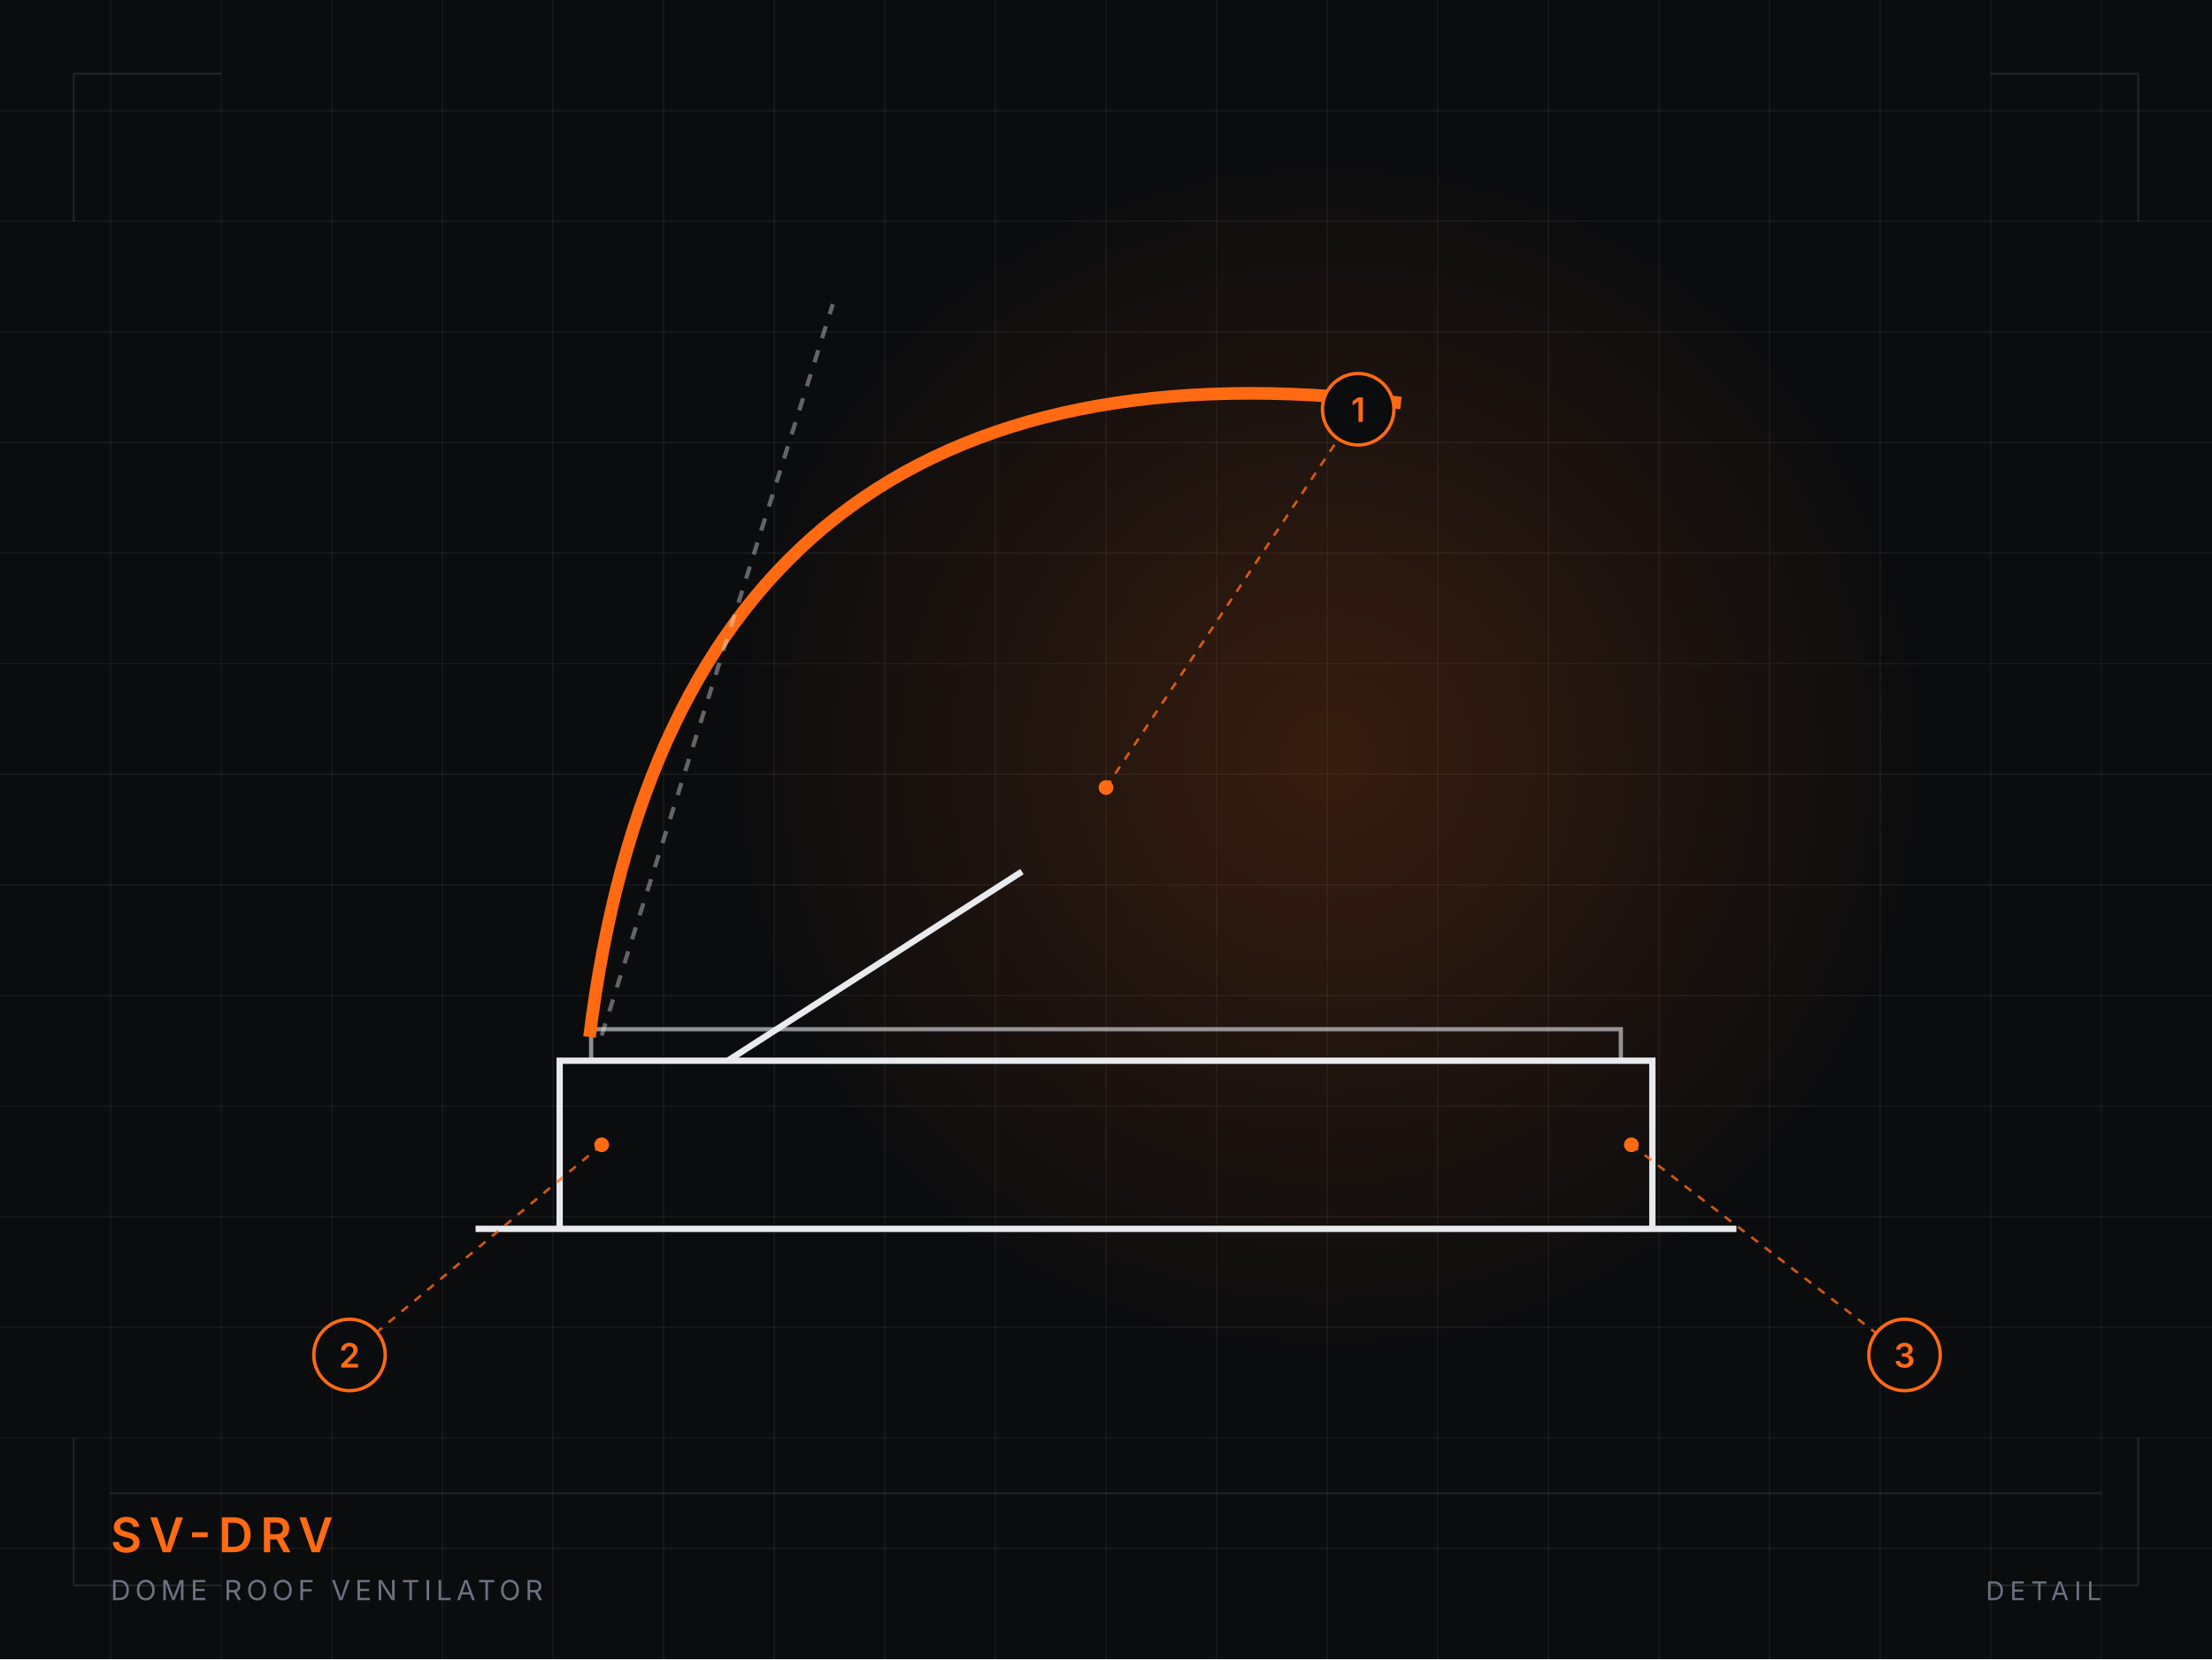
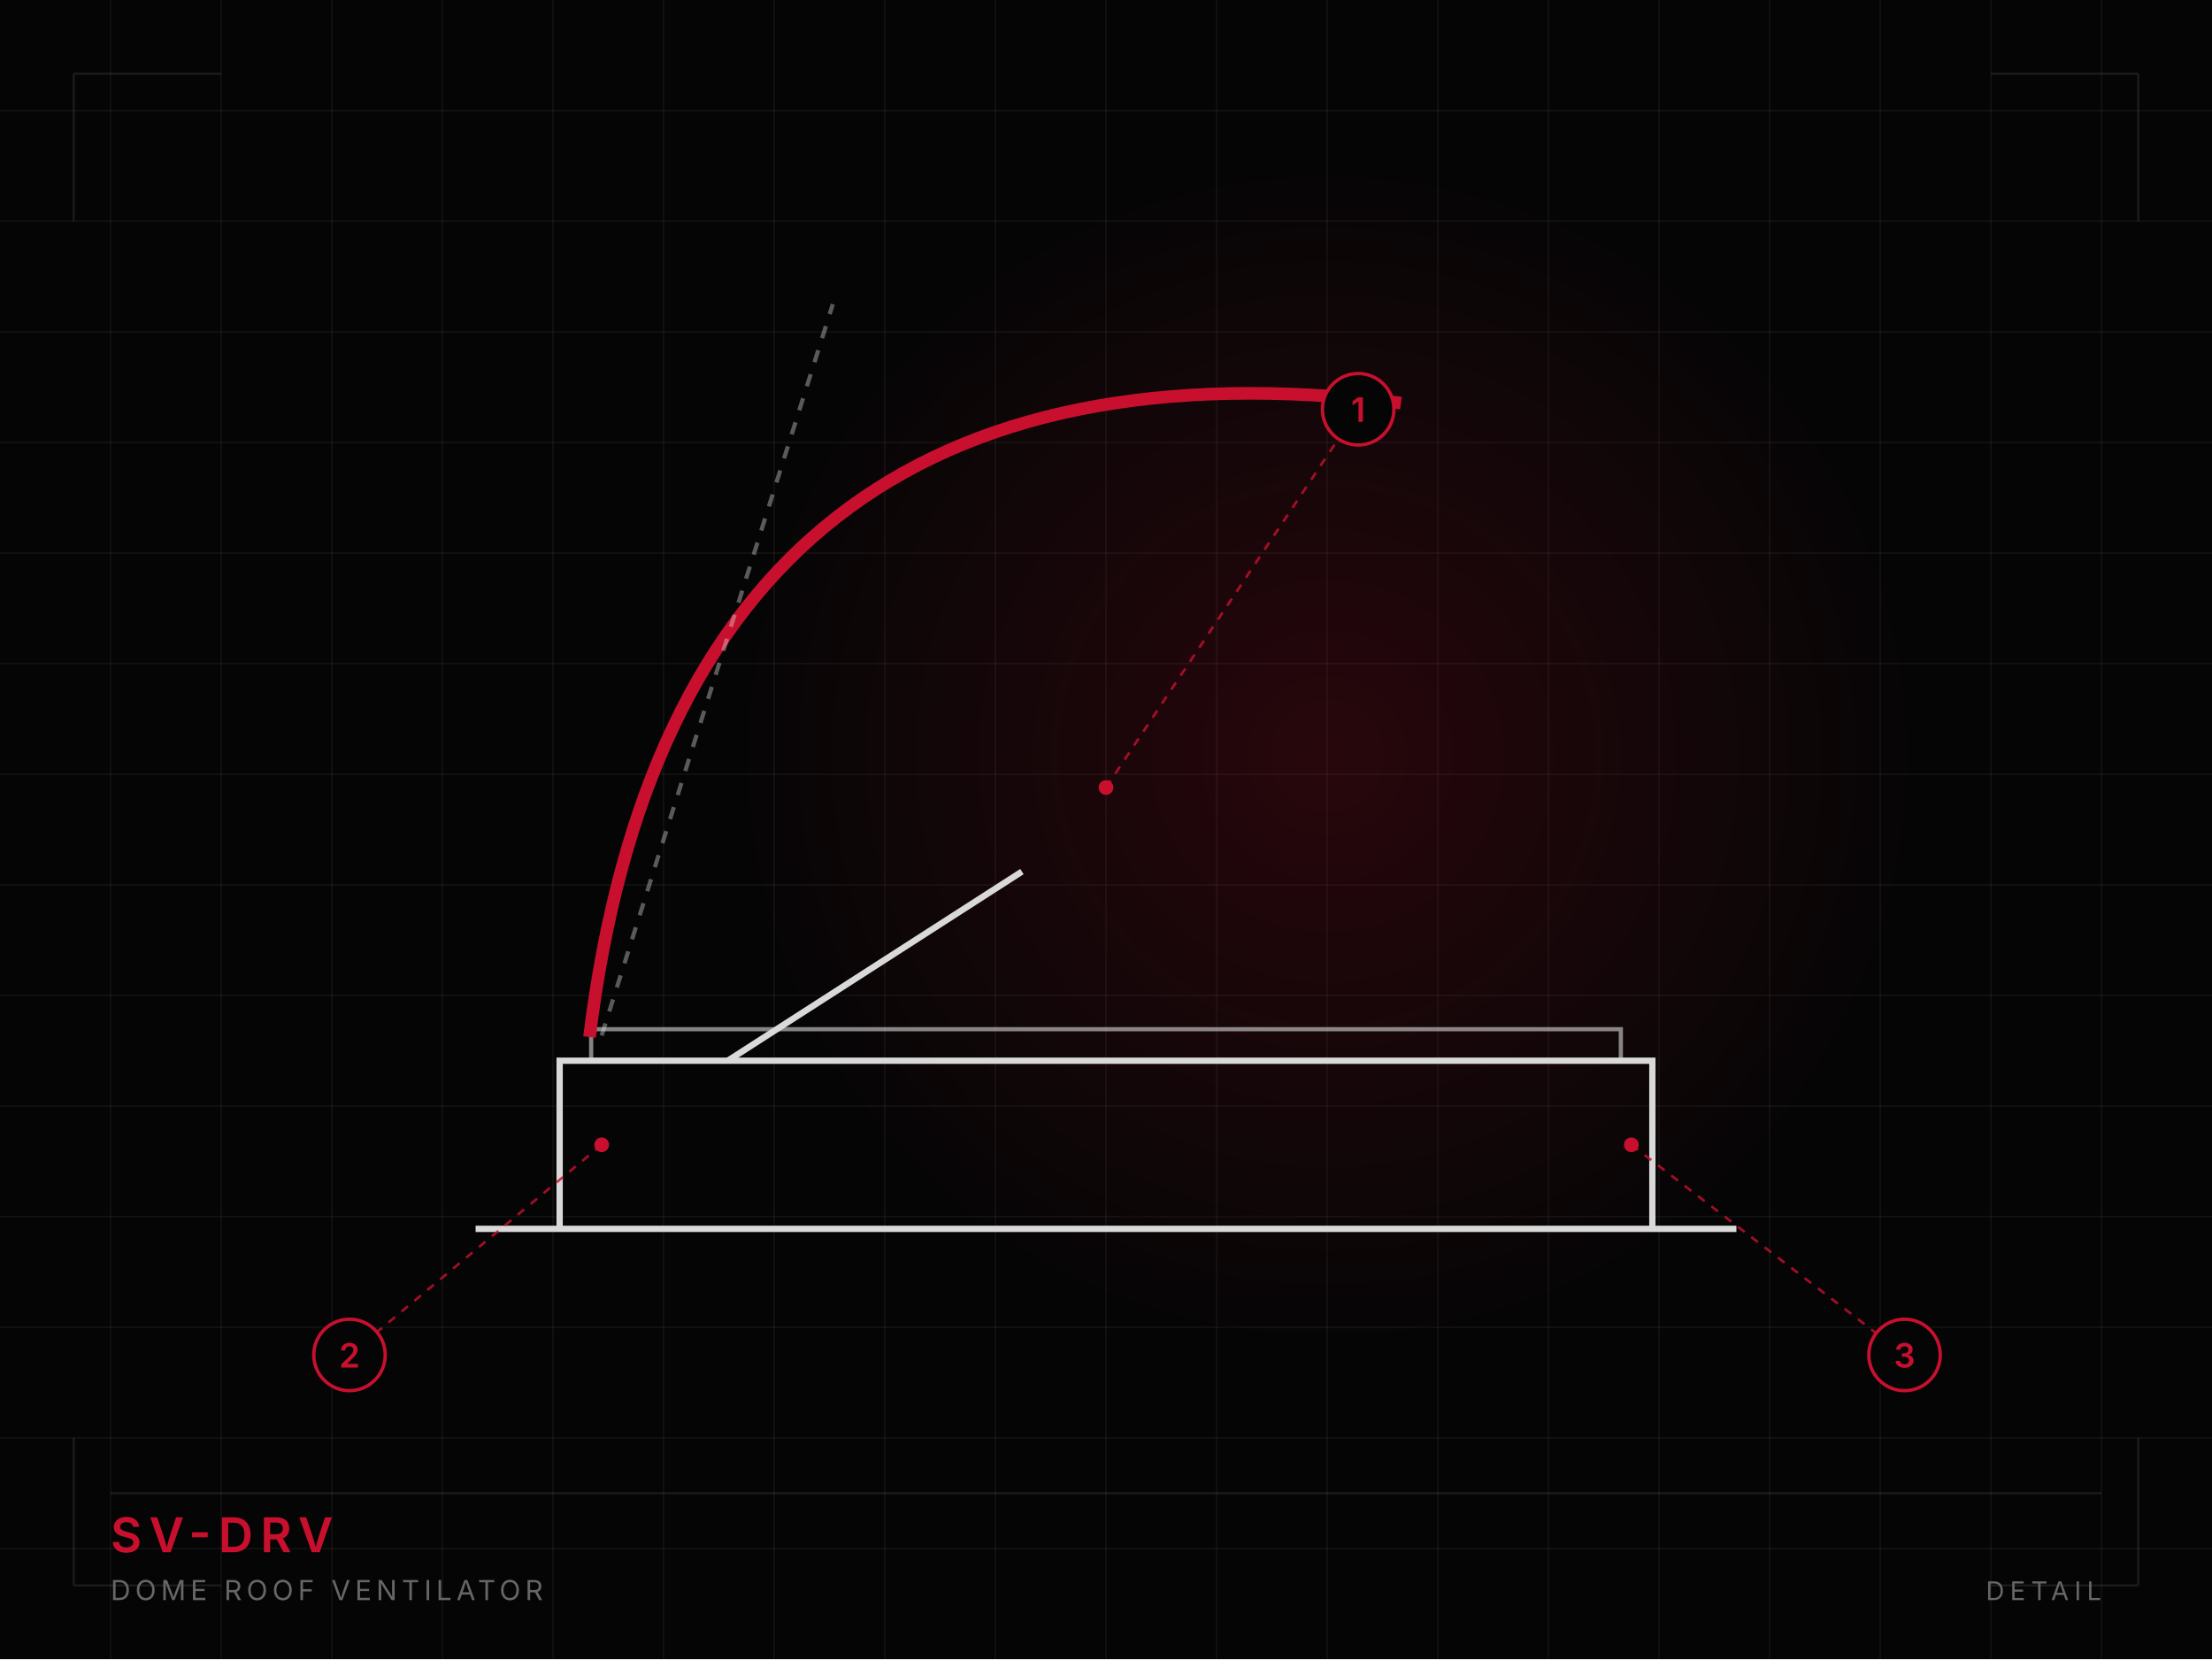
<svg xmlns="http://www.w3.org/2000/svg" viewBox="0 0 1200 900" width="1200" height="900" role="img" aria-label="SV-DRV detail">
  <defs>
    <radialGradient id="glow">
-       <stop offset="0%" stop-color="#ff6a13" stop-opacity=".18" />
-       <stop offset="100%" stop-color="#ff6a13" stop-opacity="0" />
+       <stop offset="0%" stop-color="#c8102e" stop-opacity=".18" />
+       <stop offset="100%" stop-color="#c8102e" stop-opacity="0" />
    </radialGradient>
  </defs>
-   <rect width="1200" height="900" fill="#0b0c0e" />
+   <rect width="1200" height="900" fill="#050505" />
  <g stroke="#ffffff" stroke-opacity="0.045" stroke-width="1">
    <path d="M60 0V900" />
    <path d="M120 0V900" />
    <path d="M180 0V900" />
    <path d="M240 0V900" />
    <path d="M300 0V900" />
    <path d="M360 0V900" />
    <path d="M420 0V900" />
    <path d="M480 0V900" />
    <path d="M540 0V900" />
    <path d="M600 0V900" />
    <path d="M660 0V900" />
    <path d="M720 0V900" />
    <path d="M780 0V900" />
    <path d="M840 0V900" />
    <path d="M900 0V900" />
    <path d="M960 0V900" />
    <path d="M1020 0V900" />
    <path d="M1080 0V900" />
    <path d="M1140 0V900" />
    <path d="M0 60H1200" />
    <path d="M0 120H1200" />
    <path d="M0 180H1200" />
    <path d="M0 240H1200" />
    <path d="M0 300H1200" />
    <path d="M0 360H1200" />
    <path d="M0 420H1200" />
    <path d="M0 480H1200" />
    <path d="M0 540H1200" />
    <path d="M0 600H1200" />
    <path d="M0 660H1200" />
    <path d="M0 720H1200" />
    <path d="M0 780H1200" />
    <path d="M0 840H1200" />
  </g>
  <g stroke="#ffffff" stroke-opacity="0.10" stroke-width="1">
    <path d="M40 40H120M40 40V120" />
    <path d="M1160 40H1080M1160 40V120" />
    <path d="M40 860H120M40 860V780" />
    <path d="M1160 860H1080M1160 860V780" />
  </g>
  <circle cx="720" cy="410" r="330" fill="url(#glow)" />
-   <text x="60" y="842" fill="#ff6a13" font-family="Barlow Condensed,Inter,sans-serif" font-size="26" font-weight="600" letter-spacing="4">SV-DRV</text>
-   <text x="60" y="868" fill="#6b7280" font-family="Inter,sans-serif" font-size="15" letter-spacing="2.5">DOME ROOF VENTILATOR</text>
-   <text x="1140" y="868" fill="#6b7280" text-anchor="end" font-family="Inter,sans-serif" font-size="14" letter-spacing="3">DETAIL</text>
+   <text x="60" y="842" fill="#c8102e" font-family="Barlow Condensed,Inter,sans-serif" font-size="26" font-weight="600" letter-spacing="4">SV-DRV</text>
+   <text x="60" y="868" fill="#666666" font-family="Inter,sans-serif" font-size="15" letter-spacing="2.5">DOME ROOF VENTILATOR</text>
+   <text x="1140" y="868" fill="#666666" text-anchor="end" font-family="Inter,sans-serif" font-size="14" letter-spacing="3">DETAIL</text>
  <path d="M60 810H1140" stroke="#ffffff" stroke-opacity="0.10" />
  <g transform="translate(600 450) scale(1.14) translate(-600 -450)">
-     <path d="M300 640H900" stroke="#e8eaed" stroke-width="3" />
-     <path d="M340 640V560H860V640" fill="none" stroke="#e8eaed" stroke-width="3" />
-     <path d="M355 560V545H845V560" fill="none" stroke="#e8eaed" stroke-opacity=".6" stroke-width="2" />
+     <path d="M300 640H900" stroke="#d9d9d9" stroke-width="3" />
+     <path d="M340 640V560H860V640" fill="none" stroke="#d9d9d9" stroke-width="3" />
+     <path d="M355 560V545H845V560" fill="none" stroke="#d9d9d9" stroke-opacity=".6" stroke-width="2" />
    <g transform="rotate(-38 360 548)">
-       <path d="M355 545Q600 300 845 545" fill="none" stroke="#ff6a13" stroke-width="6" />
+       <path d="M355 545Q600 300 845 545" fill="none" stroke="#c8102e" stroke-width="6" />
    </g>
-     <path d="M360 548L470 200" stroke="#e8eaed" stroke-opacity=".4" stroke-width="2" stroke-dasharray="6 6" />
-     <path d="M420 560L560 470" stroke="#e8eaed" stroke-width="3" />
+     <path d="M360 548L470 200" stroke="#d9d9d9" stroke-opacity=".4" stroke-width="2" stroke-dasharray="6 6" />
+     <path d="M420 560L560 470" stroke="#d9d9d9" stroke-width="3" />
    <g>
-       <path d="M600 430L720 250" stroke="#ff6a13" stroke-width="1.2" stroke-dasharray="4 4" opacity=".8" />
-       <circle cx="720" cy="250" r="17" fill="#0b0c0e" stroke="#ff6a13" stroke-width="1.6" />
-       <text x="720" y="256" text-anchor="middle" fill="#ff6a13" font-family="Inter,sans-serif" font-size="16" font-weight="600">1</text>
-       <circle cx="600" cy="430" r="3.5" fill="#ff6a13" />
+       <path d="M600 430L720 250" stroke="#c8102e" stroke-width="1.2" stroke-dasharray="4 4" opacity=".8" />
+       <circle cx="720" cy="250" r="17" fill="#050505" stroke="#c8102e" stroke-width="1.6" />
+       <text x="720" y="256" text-anchor="middle" fill="#c8102e" font-family="Inter,sans-serif" font-size="16" font-weight="600">1</text>
+       <circle cx="600" cy="430" r="3.5" fill="#c8102e" />
    </g>
    <g>
-       <path d="M360 600L240 700" stroke="#ff6a13" stroke-width="1.2" stroke-dasharray="4 4" opacity=".8" />
-       <circle cx="240" cy="700" r="17" fill="#0b0c0e" stroke="#ff6a13" stroke-width="1.6" />
-       <text x="240" y="706" text-anchor="middle" fill="#ff6a13" font-family="Inter,sans-serif" font-size="16" font-weight="600">2</text>
-       <circle cx="360" cy="600" r="3.5" fill="#ff6a13" />
+       <path d="M360 600L240 700" stroke="#c8102e" stroke-width="1.2" stroke-dasharray="4 4" opacity=".8" />
+       <circle cx="240" cy="700" r="17" fill="#050505" stroke="#c8102e" stroke-width="1.6" />
+       <text x="240" y="706" text-anchor="middle" fill="#c8102e" font-family="Inter,sans-serif" font-size="16" font-weight="600">2</text>
+       <circle cx="360" cy="600" r="3.5" fill="#c8102e" />
    </g>
    <g>
-       <path d="M850 600L980 700" stroke="#ff6a13" stroke-width="1.2" stroke-dasharray="4 4" opacity=".8" />
-       <circle cx="980" cy="700" r="17" fill="#0b0c0e" stroke="#ff6a13" stroke-width="1.6" />
-       <text x="980" y="706" text-anchor="middle" fill="#ff6a13" font-family="Inter,sans-serif" font-size="16" font-weight="600">3</text>
-       <circle cx="850" cy="600" r="3.5" fill="#ff6a13" />
+       <path d="M850 600L980 700" stroke="#c8102e" stroke-width="1.2" stroke-dasharray="4 4" opacity=".8" />
+       <circle cx="980" cy="700" r="17" fill="#050505" stroke="#c8102e" stroke-width="1.6" />
+       <text x="980" y="706" text-anchor="middle" fill="#c8102e" font-family="Inter,sans-serif" font-size="16" font-weight="600">3</text>
+       <circle cx="850" cy="600" r="3.5" fill="#c8102e" />
    </g>
  </g>
</svg>
